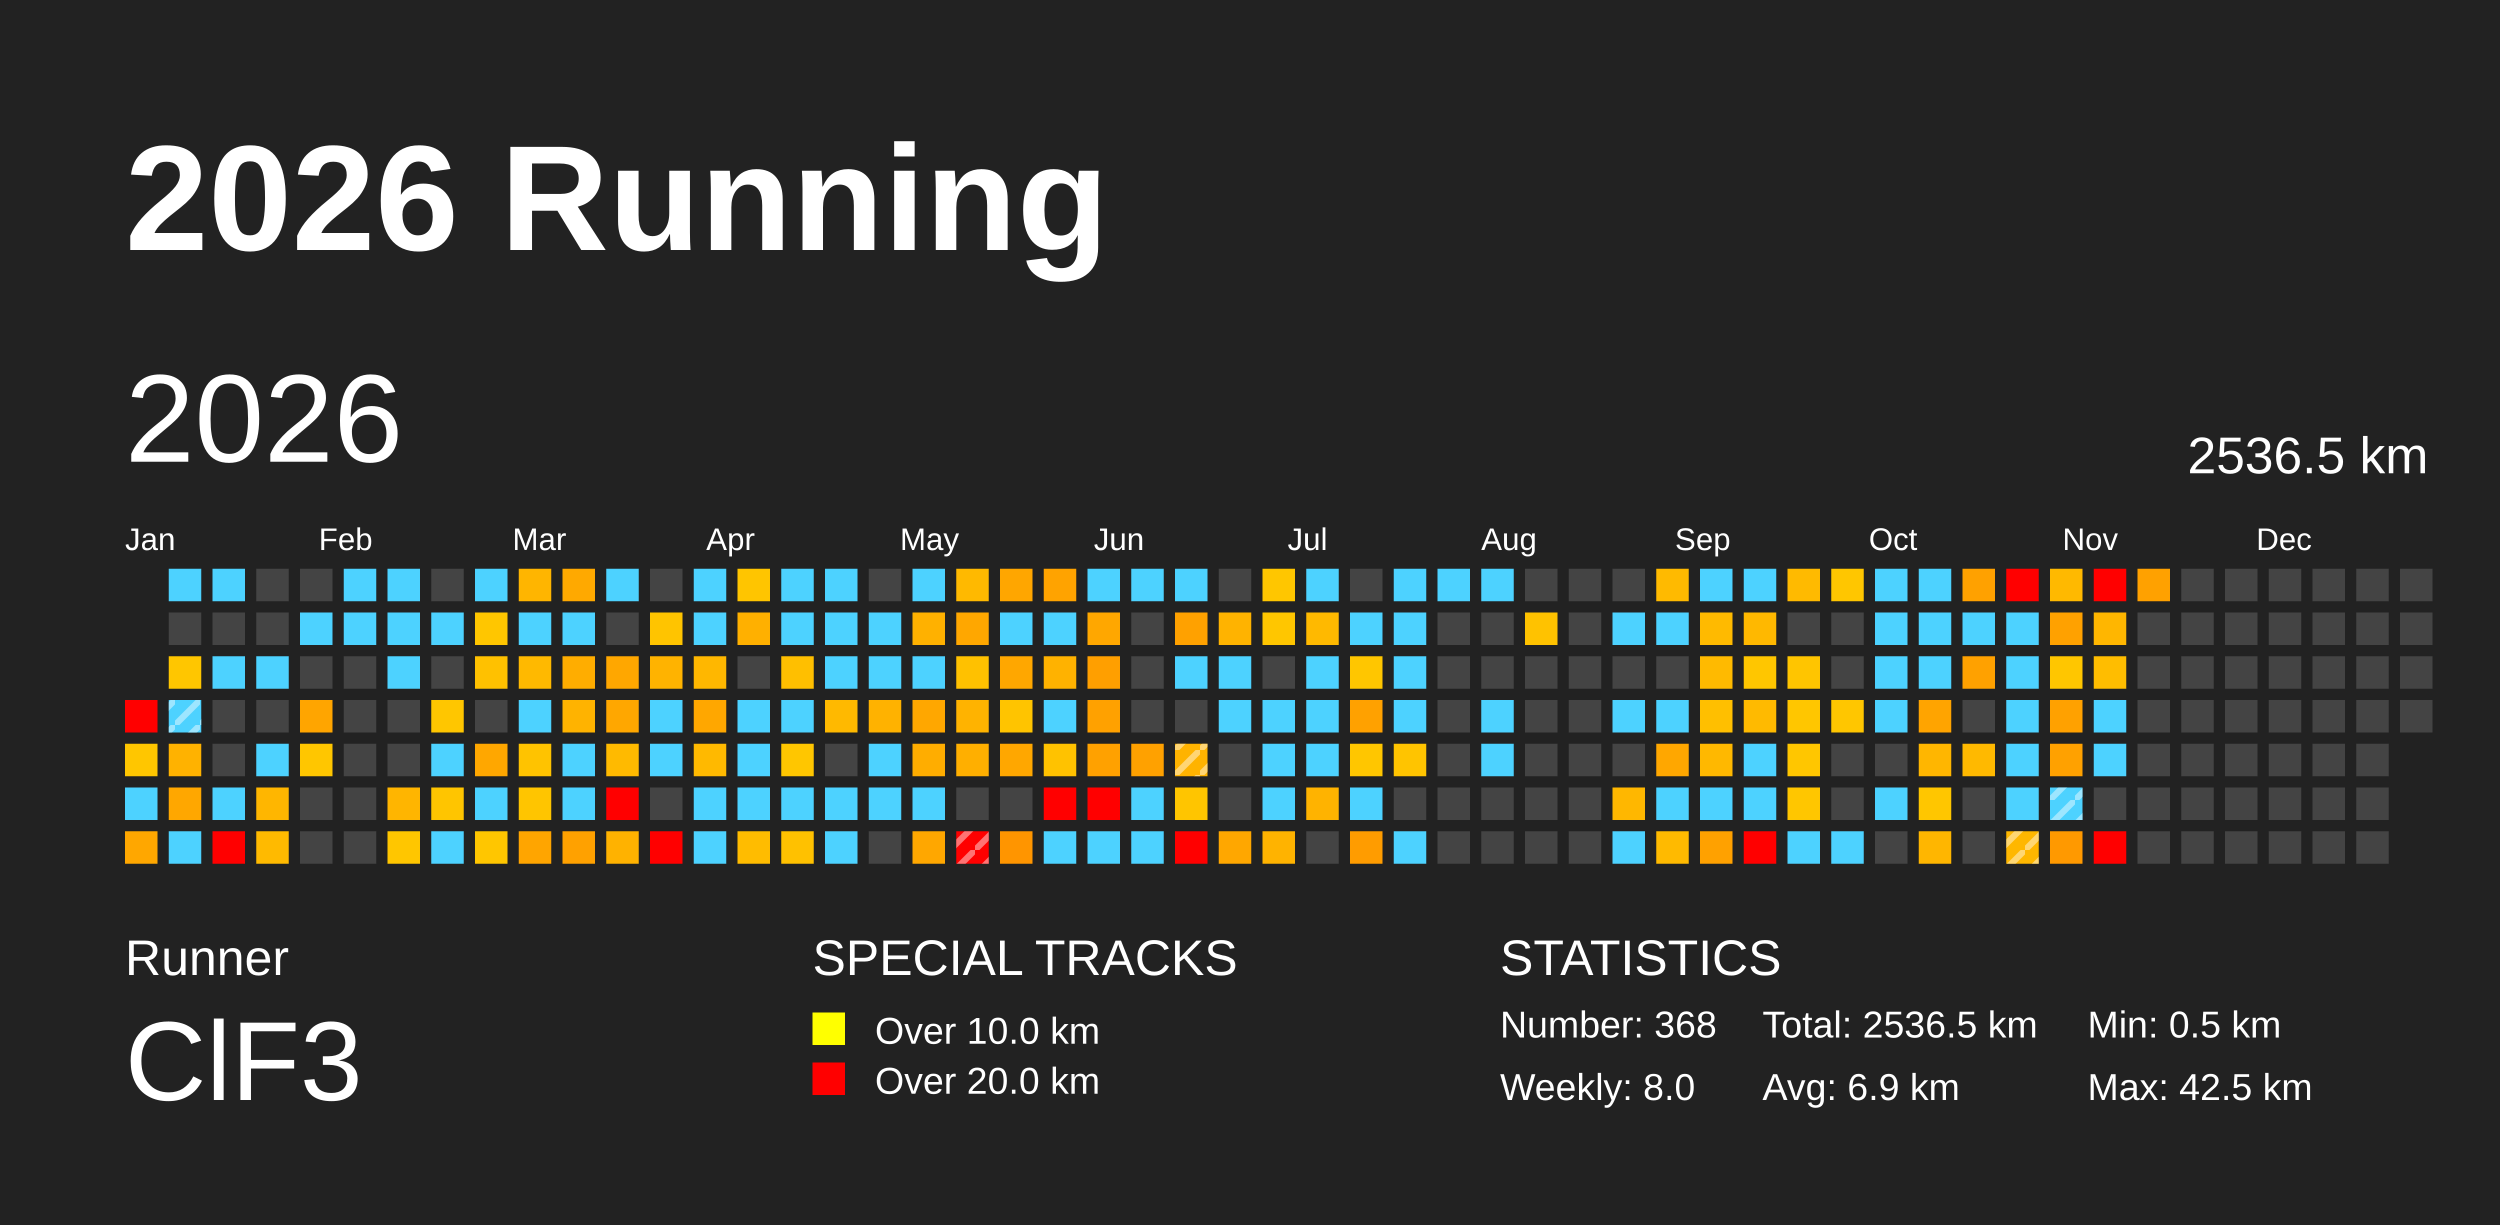
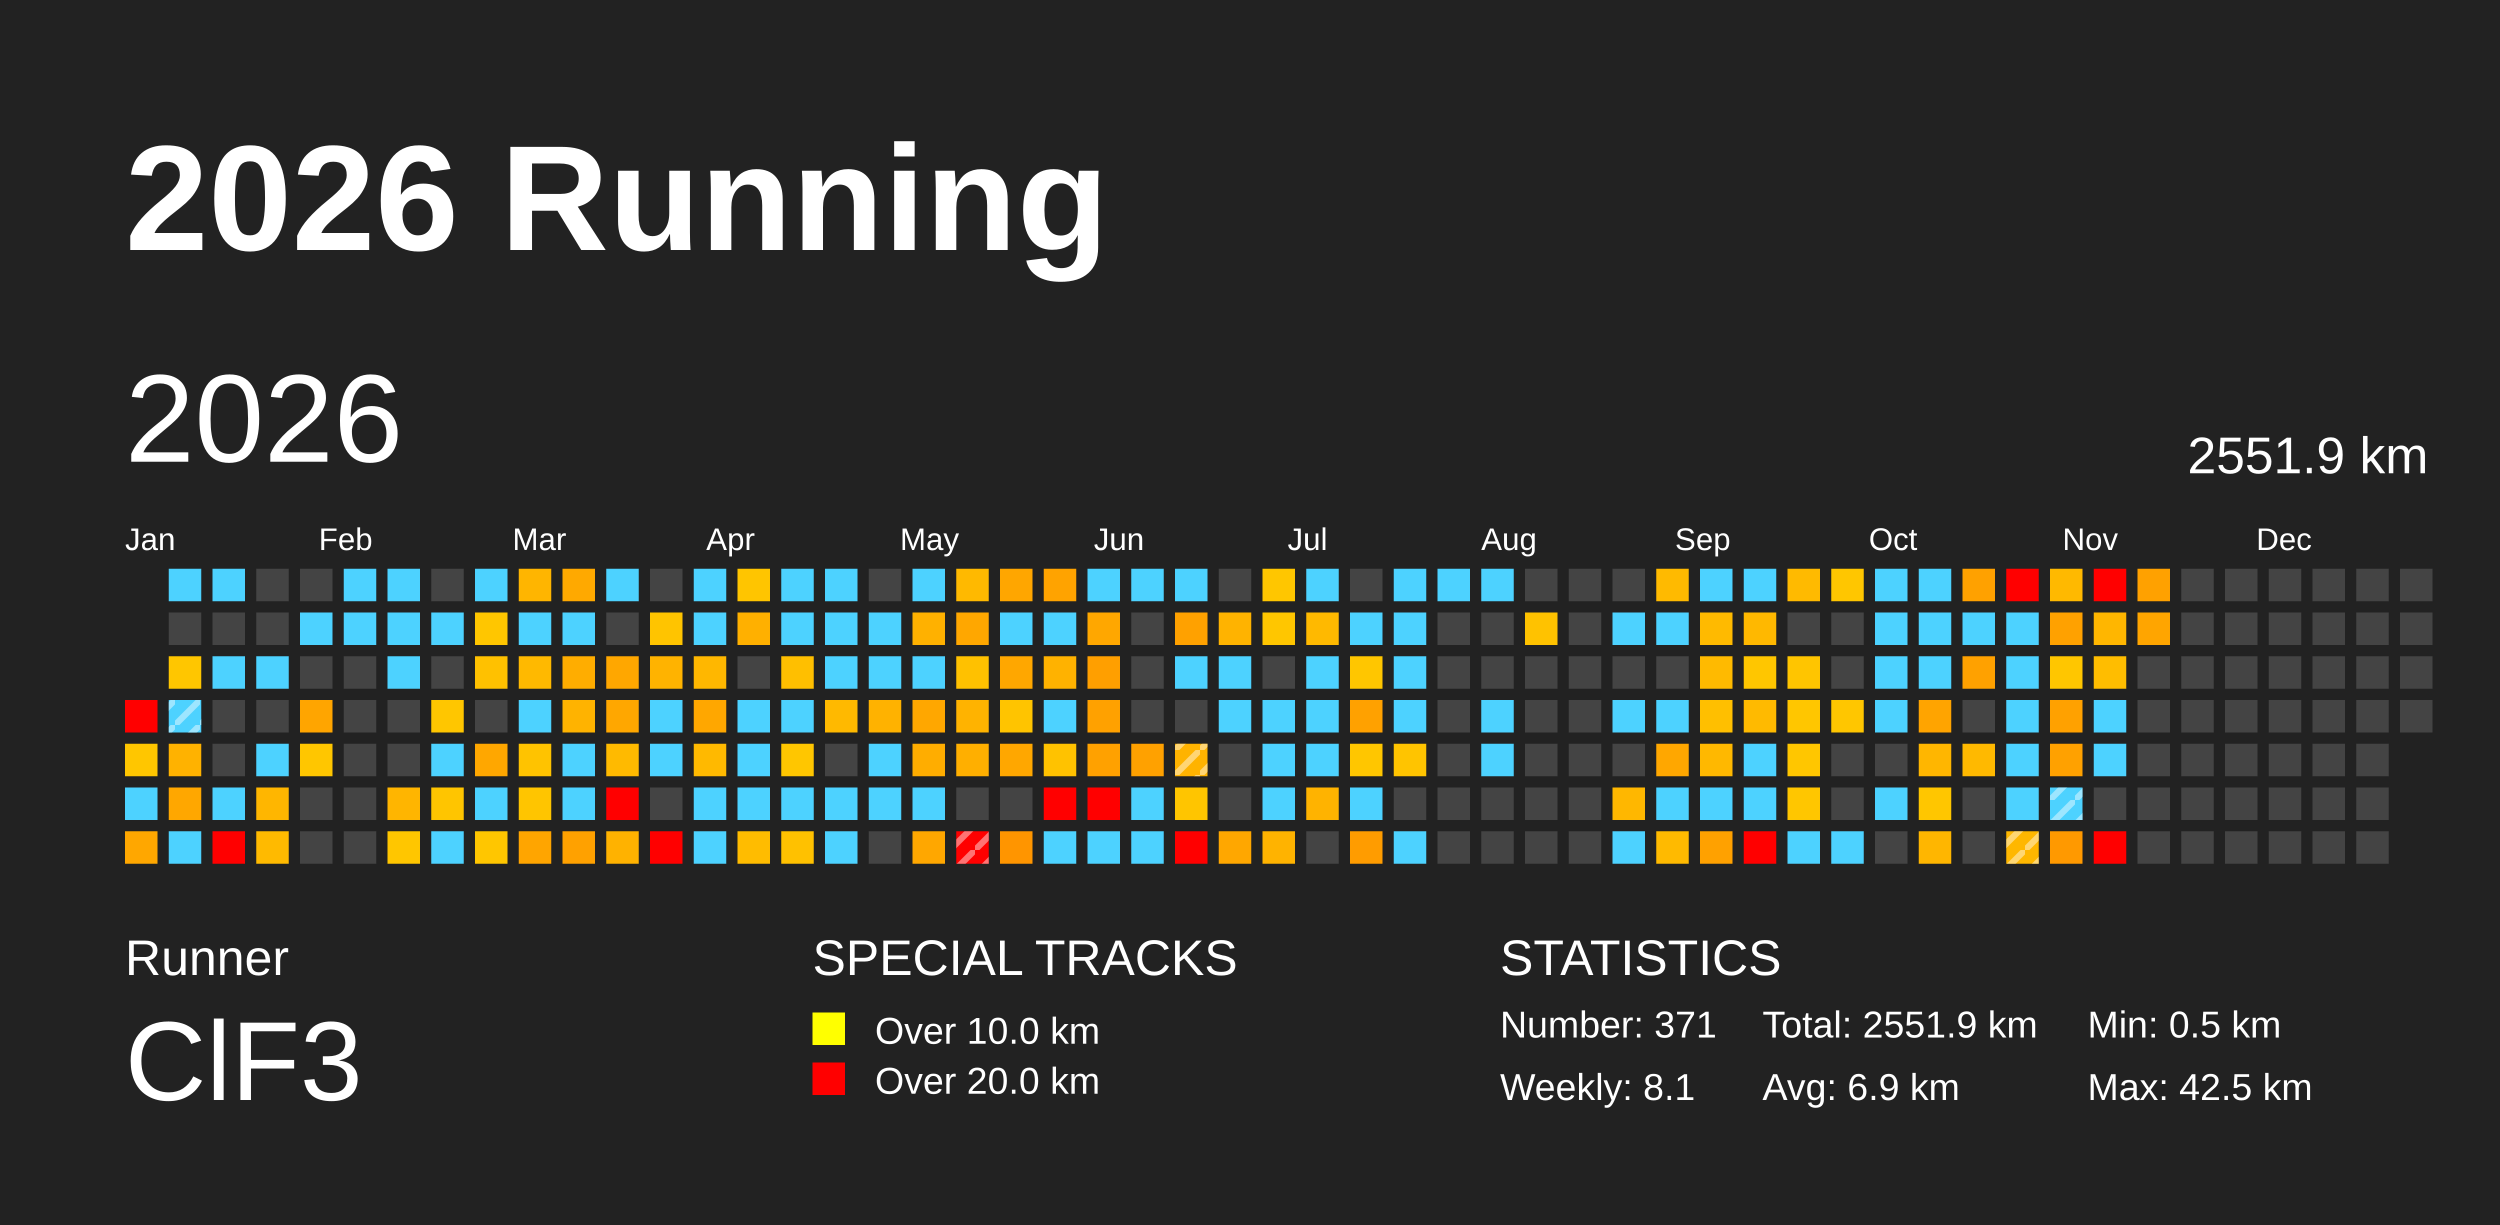
<svg xmlns="http://www.w3.org/2000/svg" baseProfile="full" height="98mm" version="1.1" viewBox="0,0,200,98" width="200mm">
  <defs>
    <pattern height="2" id="indoor-stripe" patternUnits="userSpaceOnUse" width="2">
      <line stroke="white" stroke-opacity="0.45" stroke-width="0.5" x1="0" x2="2" y1="2" y2="0" />
    </pattern>
  </defs>
  <rect fill="#222222" height="98" width="200" x="0" y="0" />
  <text fill="#FFFFFF" style="font-size:12px; font-family:Arial; font-weight:bold;" x="10" y="20">2026 Running</text>
  <text fill="#FFFFFF" style="font-size:4px; font-family:Arial" x="10" y="78">Runner</text>
  <text fill="#FFFFFF" style="font-size:9px; font-family:Arial" x="10" y="88">ClF3</text>
  <text fill="#FFFFFF" style="font-size:4px; font-family:Arial" x="65" y="78">SPECIAL TRACKS</text>
  <rect fill="yellow" height="2.6" width="2.6" x="65" y="81" />
  <text fill="#FFFFFF" style="font-size:3px; font-family:Arial" x="70" y="83.5">Over 10.0 km</text>
  <rect fill="red" height="2.6" width="2.6" x="65" y="85" />
  <text fill="#FFFFFF" style="font-size:3px; font-family:Arial" x="70" y="87.5">Over 20.0 km</text>
  <text fill="#FFFFFF" style="font-size:4px; font-family:Arial" x="120" y="78">STATISTICS</text>
-   <text fill="#FFFFFF" style="font-size:3px; font-family:Arial" x="120" y="83">Number: 368</text>
-   <text fill="#FFFFFF" style="font-size:3px; font-family:Arial" x="120" y="88">Weekly: 8.0</text>
-   <text fill="#FFFFFF" style="font-size:3px; font-family:Arial" x="141" y="83">Total: 2536.5 km</text>
+   <text fill="#FFFFFF" style="font-size:3px; font-family:Arial" x="120" y="83">Number: 371</text>
+   <text fill="#FFFFFF" style="font-size:3px; font-family:Arial" x="120" y="88">Weekly: 8.1</text>
+   <text fill="#FFFFFF" style="font-size:3px; font-family:Arial" x="141" y="83">Total: 2551.9 km</text>
  <text fill="#FFFFFF" style="font-size:3px; font-family:Arial" x="141" y="88">Avg: 6.9 km</text>
  <text fill="#FFFFFF" style="font-size:3px; font-family:Arial" x="167" y="83">Min: 0.5 km</text>
  <text fill="#FFFFFF" style="font-size:3px; font-family:Arial" x="167" y="88">Max: 42.5 km</text>
  <text dominant-baseline="hanging" fill="#FFFFFF" style="font-size:10.0px; font-family:Arial;" x="10" y="30">2026</text>
-   <text dominant-baseline="hanging" fill="#FFFFFF" style="font-size:4.125px; font-family:Arial;" x="175" y="35">2536.5 km</text>
+   <text dominant-baseline="hanging" fill="#FFFFFF" style="font-size:4.125px; font-family:Arial;" x="175" y="35">2551.9 km</text>
  <text fill="#FFFFFF" style="font-size:2.5px; font-family:Arial" x="10.0" y="44">Jan</text>
  <text fill="#FFFFFF" style="font-size:2.5px; font-family:Arial" x="25.5" y="44">Feb</text>
  <text fill="#FFFFFF" style="font-size:2.5px; font-family:Arial" x="41.0" y="44">Mar</text>
  <text fill="#FFFFFF" style="font-size:2.5px; font-family:Arial" x="56.5" y="44">Apr</text>
  <text fill="#FFFFFF" style="font-size:2.5px; font-family:Arial" x="72.0" y="44">May</text>
  <text fill="#FFFFFF" style="font-size:2.5px; font-family:Arial" x="87.5" y="44">Jun</text>
  <text fill="#FFFFFF" style="font-size:2.5px; font-family:Arial" x="103.0" y="44">Jul</text>
  <text fill="#FFFFFF" style="font-size:2.5px; font-family:Arial" x="118.5" y="44">Aug</text>
  <text fill="#FFFFFF" style="font-size:2.5px; font-family:Arial" x="134.0" y="44">Sep</text>
  <text fill="#FFFFFF" style="font-size:2.5px; font-family:Arial" x="149.5" y="44">Oct</text>
  <text fill="#FFFFFF" style="font-size:2.5px; font-family:Arial" x="165.0" y="44">Nov</text>
  <text fill="#FFFFFF" style="font-size:2.5px; font-family:Arial" x="180.5" y="44">Dec</text>
  <rect fill="red" height="2.6" width="2.6" x="10.0" y="56.0" />
  <rect fill="#ffc600" height="2.6" width="2.6" x="10.0" y="59.5" />
  <rect fill="#4dd2ff" height="2.6" width="2.6" x="10.0" y="63.0" />
  <rect fill="#ffa700" height="2.6" width="2.6" x="10.0" y="66.5" />
  <rect fill="#4dd2ff" height="2.6" width="2.6" x="13.5" y="45.5" />
  <rect fill="#444444" height="2.6" width="2.6" x="13.5" y="49.0" />
  <rect fill="#ffc600" height="2.6" width="2.6" x="13.5" y="52.5" />
  <rect fill="#4dd2ff" height="2.6" width="2.6" x="13.5" y="56.0" />
  <rect fill="url(#indoor-stripe)" height="2.6" style="pointer-events: none;" width="2.6" x="13.5" y="56.0" />
  <rect fill="#ffb200" height="2.6" width="2.6" x="13.5" y="59.5" />
  <rect fill="#ffa700" height="2.6" width="2.6" x="13.5" y="63.0" />
  <rect fill="#4dd2ff" height="2.6" width="2.6" x="13.5" y="66.5" />
  <rect fill="#4dd2ff" height="2.6" width="2.6" x="17.0" y="45.5" />
  <rect fill="#444444" height="2.6" width="2.6" x="17.0" y="49.0" />
  <rect fill="#4dd2ff" height="2.6" width="2.6" x="17.0" y="52.5" />
  <rect fill="#444444" height="2.6" width="2.6" x="17.0" y="56.0" />
  <rect fill="#444444" height="2.6" width="2.6" x="17.0" y="59.5" />
  <rect fill="#4dd2ff" height="2.6" width="2.6" x="17.0" y="63.0" />
  <rect fill="red" height="2.6" width="2.6" x="17.0" y="66.5" />
  <rect fill="#444444" height="2.6" width="2.6" x="20.5" y="45.5" />
  <rect fill="#444444" height="2.6" width="2.6" x="20.5" y="49.0" />
  <rect fill="#4dd2ff" height="2.6" width="2.6" x="20.5" y="52.5" />
  <rect fill="#444444" height="2.6" width="2.6" x="20.5" y="56.0" />
  <rect fill="#4dd2ff" height="2.6" width="2.6" x="20.5" y="59.5" />
  <rect fill="#ffb600" height="2.6" width="2.6" x="20.5" y="63.0" />
  <rect fill="#ffba00" height="2.6" width="2.6" x="20.5" y="66.5" />
  <rect fill="#444444" height="2.6" width="2.6" x="24.0" y="45.5" />
  <rect fill="#4dd2ff" height="2.6" width="2.6" x="24.0" y="49.0" />
  <rect fill="#444444" height="2.6" width="2.6" x="24.0" y="52.5" />
  <rect fill="#ffa500" height="2.6" width="2.6" x="24.0" y="56.0" />
  <rect fill="#ffc600" height="2.6" width="2.6" x="24.0" y="59.5" />
  <rect fill="#444444" height="2.6" width="2.6" x="24.0" y="63.0" />
  <rect fill="#444444" height="2.6" width="2.6" x="24.0" y="66.5" />
  <rect fill="#4dd2ff" height="2.6" width="2.6" x="27.5" y="45.5" />
  <rect fill="#4dd2ff" height="2.6" width="2.6" x="27.5" y="49.0" />
  <rect fill="#444444" height="2.6" width="2.6" x="27.5" y="52.5" />
  <rect fill="#444444" height="2.6" width="2.6" x="27.5" y="56.0" />
  <rect fill="#444444" height="2.6" width="2.6" x="27.5" y="59.5" />
  <rect fill="#444444" height="2.6" width="2.6" x="27.5" y="63.0" />
  <rect fill="#444444" height="2.6" width="2.6" x="27.5" y="66.5" />
  <rect fill="#4dd2ff" height="2.6" width="2.6" x="31.0" y="45.5" />
  <rect fill="#4dd2ff" height="2.6" width="2.6" x="31.0" y="49.0" />
  <rect fill="#4dd2ff" height="2.6" width="2.6" x="31.0" y="52.5" />
  <rect fill="#444444" height="2.6" width="2.6" x="31.0" y="56.0" />
  <rect fill="#444444" height="2.6" width="2.6" x="31.0" y="59.5" />
  <rect fill="#ffb500" height="2.6" width="2.6" x="31.0" y="63.0" />
  <rect fill="#ffc600" height="2.6" width="2.6" x="31.0" y="66.5" />
  <rect fill="#444444" height="2.6" width="2.6" x="34.5" y="45.5" />
  <rect fill="#4dd2ff" height="2.6" width="2.6" x="34.5" y="49.0" />
  <rect fill="#444444" height="2.6" width="2.6" x="34.5" y="52.5" />
  <rect fill="#ffc600" height="2.6" width="2.6" x="34.5" y="56.0" />
  <rect fill="#4dd2ff" height="2.6" width="2.6" x="34.5" y="59.5" />
  <rect fill="#ffc500" height="2.6" width="2.6" x="34.5" y="63.0" />
  <rect fill="#4dd2ff" height="2.6" width="2.6" x="34.5" y="66.5" />
  <rect fill="#4dd2ff" height="2.6" width="2.6" x="38.0" y="45.5" />
  <rect fill="#ffc600" height="2.6" width="2.6" x="38.0" y="49.0" />
  <rect fill="#ffc100" height="2.6" width="2.6" x="38.0" y="52.5" />
  <rect fill="#444444" height="2.6" width="2.6" x="38.0" y="56.0" />
  <rect fill="#ffa700" height="2.6" width="2.6" x="38.0" y="59.5" />
  <rect fill="#4dd2ff" height="2.6" width="2.6" x="38.0" y="63.0" />
  <rect fill="#ffc600" height="2.6" width="2.6" x="38.0" y="66.5" />
  <rect fill="#ffb500" height="2.6" width="2.6" x="41.5" y="45.5" />
  <rect fill="#4dd2ff" height="2.6" width="2.6" x="41.5" y="49.0" />
  <rect fill="#ffb900" height="2.6" width="2.6" x="41.5" y="52.5" />
  <rect fill="#4dd2ff" height="2.6" width="2.6" x="41.5" y="56.0" />
  <rect fill="#ffc300" height="2.6" width="2.6" x="41.5" y="59.5" />
  <rect fill="#ffc500" height="2.6" width="2.6" x="41.5" y="63.0" />
  <rect fill="#ffa500" height="2.6" width="2.6" x="41.5" y="66.5" />
  <rect fill="#ffa900" height="2.6" width="2.6" x="45.0" y="45.5" />
  <rect fill="#4dd2ff" height="2.6" width="2.6" x="45.0" y="49.0" />
  <rect fill="#ffad00" height="2.6" width="2.6" x="45.0" y="52.5" />
  <rect fill="#ffb300" height="2.6" width="2.6" x="45.0" y="56.0" />
  <rect fill="#4dd2ff" height="2.6" width="2.6" x="45.0" y="59.5" />
  <rect fill="#4dd2ff" height="2.6" width="2.6" x="45.0" y="63.0" />
  <rect fill="#ffa100" height="2.6" width="2.6" x="45.0" y="66.5" />
  <rect fill="#4dd2ff" height="2.6" width="2.6" x="48.5" y="45.5" />
  <rect fill="#444444" height="2.6" width="2.6" x="48.5" y="49.0" />
  <rect fill="#ffa700" height="2.6" width="2.6" x="48.5" y="52.5" />
  <rect fill="#ffa700" height="2.6" width="2.6" x="48.5" y="56.0" />
  <rect fill="#ffba00" height="2.6" width="2.6" x="48.5" y="59.5" />
  <rect fill="red" height="2.6" width="2.6" x="48.5" y="63.0" />
  <rect fill="#ffb200" height="2.6" width="2.6" x="48.5" y="66.5" />
  <rect fill="#444444" height="2.6" width="2.6" x="52.0" y="45.5" />
  <rect fill="#ffc400" height="2.6" width="2.6" x="52.0" y="49.0" />
  <rect fill="#ffb300" height="2.6" width="2.6" x="52.0" y="52.5" />
  <rect fill="#4dd2ff" height="2.6" width="2.6" x="52.0" y="56.0" />
  <rect fill="#4dd2ff" height="2.6" width="2.6" x="52.0" y="59.5" />
  <rect fill="#444444" height="2.6" width="2.6" x="52.0" y="63.0" />
  <rect fill="red" height="2.6" width="2.6" x="52.0" y="66.5" />
  <rect fill="#4dd2ff" height="2.6" width="2.6" x="55.5" y="45.5" />
  <rect fill="#4dd2ff" height="2.6" width="2.6" x="55.5" y="49.0" />
  <rect fill="#ffb700" height="2.6" width="2.6" x="55.5" y="52.5" />
  <rect fill="#ffa700" height="2.6" width="2.6" x="55.5" y="56.0" />
  <rect fill="#ffb900" height="2.6" width="2.6" x="55.5" y="59.5" />
  <rect fill="#4dd2ff" height="2.6" width="2.6" x="55.5" y="63.0" />
  <rect fill="#4dd2ff" height="2.6" width="2.6" x="55.5" y="66.5" />
  <rect fill="#ffc500" height="2.6" width="2.6" x="59.0" y="45.5" />
  <rect fill="#ffb000" height="2.6" width="2.6" x="59.0" y="49.0" />
  <rect fill="#444444" height="2.6" width="2.6" x="59.0" y="52.5" />
  <rect fill="#4dd2ff" height="2.6" width="2.6" x="59.0" y="56.0" />
  <rect fill="#4dd2ff" height="2.6" width="2.6" x="59.0" y="59.5" />
  <rect fill="#4dd2ff" height="2.6" width="2.6" x="59.0" y="63.0" />
  <rect fill="#ffbc00" height="2.6" width="2.6" x="59.0" y="66.5" />
  <rect fill="#4dd2ff" height="2.6" width="2.6" x="62.5" y="45.5" />
  <rect fill="#4dd2ff" height="2.6" width="2.6" x="62.5" y="49.0" />
  <rect fill="#ffbf00" height="2.6" width="2.6" x="62.5" y="52.5" />
  <rect fill="#4dd2ff" height="2.6" width="2.6" x="62.5" y="56.0" />
  <rect fill="#ffc600" height="2.6" width="2.6" x="62.5" y="59.5" />
  <rect fill="#4dd2ff" height="2.6" width="2.6" x="62.5" y="63.0" />
  <rect fill="#ffc100" height="2.6" width="2.6" x="62.5" y="66.5" />
  <rect fill="#4dd2ff" height="2.6" width="2.6" x="66.0" y="45.5" />
  <rect fill="#4dd2ff" height="2.6" width="2.6" x="66.0" y="49.0" />
  <rect fill="#4dd2ff" height="2.6" width="2.6" x="66.0" y="52.5" />
  <rect fill="#ffb900" height="2.6" width="2.6" x="66.0" y="56.0" />
  <rect fill="#444444" height="2.6" width="2.6" x="66.0" y="59.5" />
  <rect fill="#4dd2ff" height="2.6" width="2.6" x="66.0" y="63.0" />
  <rect fill="#4dd2ff" height="2.6" width="2.6" x="66.0" y="66.5" />
  <rect fill="#444444" height="2.6" width="2.6" x="69.5" y="45.5" />
  <rect fill="#4dd2ff" height="2.6" width="2.6" x="69.5" y="49.0" />
  <rect fill="#4dd2ff" height="2.6" width="2.6" x="69.5" y="52.5" />
  <rect fill="#ffb200" height="2.6" width="2.6" x="69.5" y="56.0" />
  <rect fill="#4dd2ff" height="2.6" width="2.6" x="69.5" y="59.5" />
  <rect fill="#4dd2ff" height="2.6" width="2.6" x="69.5" y="63.0" />
  <rect fill="#444444" height="2.6" width="2.6" x="69.5" y="66.5" />
  <rect fill="#4dd2ff" height="2.6" width="2.6" x="73.0" y="45.5" />
  <rect fill="#ffb100" height="2.6" width="2.6" x="73.0" y="49.0" />
  <rect fill="#4dd2ff" height="2.6" width="2.6" x="73.0" y="52.5" />
  <rect fill="#ffa700" height="2.6" width="2.6" x="73.0" y="56.0" />
  <rect fill="#ffad00" height="2.6" width="2.6" x="73.0" y="59.5" />
  <rect fill="#4dd2ff" height="2.6" width="2.6" x="73.0" y="63.0" />
  <rect fill="#ffa700" height="2.6" width="2.6" x="73.0" y="66.5" />
  <rect fill="#ffb900" height="2.6" width="2.6" x="76.5" y="45.5" />
  <rect fill="#ffa700" height="2.6" width="2.6" x="76.5" y="49.0" />
  <rect fill="#ffc100" height="2.6" width="2.6" x="76.5" y="52.5" />
  <rect fill="#ffb300" height="2.6" width="2.6" x="76.5" y="56.0" />
  <rect fill="#ffaf00" height="2.6" width="2.6" x="76.5" y="59.5" />
  <rect fill="#444444" height="2.6" width="2.6" x="76.5" y="63.0" />
  <rect fill="red" height="2.6" width="2.6" x="76.5" y="66.5" />
  <rect fill="url(#indoor-stripe)" height="2.6" style="pointer-events: none;" width="2.6" x="76.5" y="66.5" />
  <rect fill="#ffa600" height="2.6" width="2.6" x="80.0" y="45.5" />
  <rect fill="#4dd2ff" height="2.6" width="2.6" x="80.0" y="49.0" />
  <rect fill="#ffa700" height="2.6" width="2.6" x="80.0" y="52.5" />
  <rect fill="#ffc400" height="2.6" width="2.6" x="80.0" y="56.0" />
  <rect fill="#ffa700" height="2.6" width="2.6" x="80.0" y="59.5" />
  <rect fill="#444444" height="2.6" width="2.6" x="80.0" y="63.0" />
  <rect fill="#ff9500" height="2.6" width="2.6" x="80.0" y="66.5" />
  <rect fill="#ffa300" height="2.6" width="2.6" x="83.5" y="45.5" />
  <rect fill="#4dd2ff" height="2.6" width="2.6" x="83.5" y="49.0" />
  <rect fill="#ffb200" height="2.6" width="2.6" x="83.5" y="52.5" />
  <rect fill="#4dd2ff" height="2.6" width="2.6" x="83.5" y="56.0" />
  <rect fill="#ffc200" height="2.6" width="2.6" x="83.5" y="59.5" />
  <rect fill="red" height="2.6" width="2.6" x="83.5" y="63.0" />
  <rect fill="#4dd2ff" height="2.6" width="2.6" x="83.5" y="66.5" />
  <rect fill="#4dd2ff" height="2.6" width="2.6" x="87.0" y="45.5" />
  <rect fill="#ffa700" height="2.6" width="2.6" x="87.0" y="49.0" />
  <rect fill="#ff9f00" height="2.6" width="2.6" x="87.0" y="52.5" />
  <rect fill="#ffa100" height="2.6" width="2.6" x="87.0" y="56.0" />
  <rect fill="#ffa100" height="2.6" width="2.6" x="87.0" y="59.5" />
  <rect fill="red" height="2.6" width="2.6" x="87.0" y="63.0" />
  <rect fill="#4dd2ff" height="2.6" width="2.6" x="87.0" y="66.5" />
  <rect fill="#4dd2ff" height="2.6" width="2.6" x="90.5" y="45.5" />
  <rect fill="#444444" height="2.6" width="2.6" x="90.5" y="49.0" />
  <rect fill="#444444" height="2.6" width="2.6" x="90.5" y="52.5" />
  <rect fill="#444444" height="2.6" width="2.6" x="90.5" y="56.0" />
  <rect fill="#ffa100" height="2.6" width="2.6" x="90.5" y="59.5" />
  <rect fill="#4dd2ff" height="2.6" width="2.6" x="90.5" y="63.0" />
  <rect fill="#4dd2ff" height="2.6" width="2.6" x="90.5" y="66.5" />
  <rect fill="#4dd2ff" height="2.6" width="2.6" x="94.0" y="45.5" />
  <rect fill="#ffa100" height="2.6" width="2.6" x="94.0" y="49.0" />
  <rect fill="#4dd2ff" height="2.6" width="2.6" x="94.0" y="52.5" />
  <rect fill="#444444" height="2.6" width="2.6" x="94.0" y="56.0" />
  <rect fill="#ffb300" height="2.6" width="2.6" x="94.0" y="59.5" />
  <rect fill="url(#indoor-stripe)" height="2.6" style="pointer-events: none;" width="2.6" x="94.0" y="59.5" />
  <rect fill="#ffc500" height="2.6" width="2.6" x="94.0" y="63.0" />
  <rect fill="red" height="2.6" width="2.6" x="94.0" y="66.5" />
  <rect fill="#444444" height="2.6" width="2.6" x="97.5" y="45.5" />
  <rect fill="#ffb300" height="2.6" width="2.6" x="97.5" y="49.0" />
  <rect fill="#4dd2ff" height="2.6" width="2.6" x="97.5" y="52.5" />
  <rect fill="#4dd2ff" height="2.6" width="2.6" x="97.5" y="56.0" />
  <rect fill="#444444" height="2.6" width="2.6" x="97.5" y="59.5" />
  <rect fill="#444444" height="2.6" width="2.6" x="97.5" y="63.0" />
  <rect fill="#ffa700" height="2.6" width="2.6" x="97.5" y="66.5" />
  <rect fill="#ffc600" height="2.6" width="2.6" x="101.0" y="45.5" />
  <rect fill="#ffc600" height="2.6" width="2.6" x="101.0" y="49.0" />
  <rect fill="#444444" height="2.6" width="2.6" x="101.0" y="52.5" />
  <rect fill="#4dd2ff" height="2.6" width="2.6" x="101.0" y="56.0" />
  <rect fill="#4dd2ff" height="2.6" width="2.6" x="101.0" y="59.5" />
  <rect fill="#4dd2ff" height="2.6" width="2.6" x="101.0" y="63.0" />
  <rect fill="#ffb300" height="2.6" width="2.6" x="101.0" y="66.5" />
  <rect fill="#4dd2ff" height="2.6" width="2.6" x="104.5" y="45.5" />
  <rect fill="#ffb900" height="2.6" width="2.6" x="104.5" y="49.0" />
  <rect fill="#4dd2ff" height="2.6" width="2.6" x="104.5" y="52.5" />
  <rect fill="#4dd2ff" height="2.6" width="2.6" x="104.5" y="56.0" />
  <rect fill="#4dd2ff" height="2.6" width="2.6" x="104.5" y="59.5" />
  <rect fill="#ffb300" height="2.6" width="2.6" x="104.5" y="63.0" />
  <rect fill="#444444" height="2.6" width="2.6" x="104.5" y="66.5" />
  <rect fill="#444444" height="2.6" width="2.6" x="108.0" y="45.5" />
  <rect fill="#4dd2ff" height="2.6" width="2.6" x="108.0" y="49.0" />
  <rect fill="#ffc600" height="2.6" width="2.6" x="108.0" y="52.5" />
  <rect fill="#ffa100" height="2.6" width="2.6" x="108.0" y="56.0" />
  <rect fill="#ffc600" height="2.6" width="2.6" x="108.0" y="59.5" />
  <rect fill="#4dd2ff" height="2.6" width="2.6" x="108.0" y="63.0" />
  <rect fill="#ff9c00" height="2.6" width="2.6" x="108.0" y="66.5" />
  <rect fill="#4dd2ff" height="2.6" width="2.6" x="111.5" y="45.5" />
  <rect fill="#4dd2ff" height="2.6" width="2.6" x="111.5" y="49.0" />
  <rect fill="#4dd2ff" height="2.6" width="2.6" x="111.5" y="52.5" />
  <rect fill="#4dd2ff" height="2.6" width="2.6" x="111.5" y="56.0" />
  <rect fill="#ffc400" height="2.6" width="2.6" x="111.5" y="59.5" />
  <rect fill="#444444" height="2.6" width="2.6" x="111.5" y="63.0" />
  <rect fill="#4dd2ff" height="2.6" width="2.6" x="111.5" y="66.5" />
  <rect fill="#4dd2ff" height="2.6" width="2.6" x="115.0" y="45.5" />
  <rect fill="#444444" height="2.6" width="2.6" x="115.0" y="49.0" />
  <rect fill="#444444" height="2.6" width="2.6" x="115.0" y="52.5" />
  <rect fill="#444444" height="2.6" width="2.6" x="115.0" y="56.0" />
  <rect fill="#444444" height="2.6" width="2.6" x="115.0" y="59.5" />
  <rect fill="#444444" height="2.6" width="2.6" x="115.0" y="63.0" />
  <rect fill="#444444" height="2.6" width="2.6" x="115.0" y="66.5" />
  <rect fill="#4dd2ff" height="2.6" width="2.6" x="118.5" y="45.5" />
  <rect fill="#444444" height="2.6" width="2.6" x="118.5" y="49.0" />
  <rect fill="#444444" height="2.6" width="2.6" x="118.5" y="52.5" />
  <rect fill="#4dd2ff" height="2.6" width="2.6" x="118.5" y="56.0" />
  <rect fill="#4dd2ff" height="2.6" width="2.6" x="118.5" y="59.5" />
  <rect fill="#444444" height="2.6" width="2.6" x="118.5" y="63.0" />
  <rect fill="#444444" height="2.6" width="2.6" x="118.5" y="66.5" />
  <rect fill="#444444" height="2.6" width="2.6" x="122.0" y="45.5" />
  <rect fill="#ffc200" height="2.6" width="2.6" x="122.0" y="49.0" />
  <rect fill="#444444" height="2.6" width="2.6" x="122.0" y="52.5" />
  <rect fill="#444444" height="2.6" width="2.6" x="122.0" y="56.0" />
  <rect fill="#444444" height="2.6" width="2.6" x="122.0" y="59.5" />
  <rect fill="#444444" height="2.6" width="2.6" x="122.0" y="63.0" />
  <rect fill="#444444" height="2.6" width="2.6" x="122.0" y="66.5" />
  <rect fill="#444444" height="2.6" width="2.6" x="125.5" y="45.5" />
  <rect fill="#444444" height="2.6" width="2.6" x="125.5" y="49.0" />
  <rect fill="#444444" height="2.6" width="2.6" x="125.5" y="52.5" />
  <rect fill="#444444" height="2.6" width="2.6" x="125.5" y="56.0" />
  <rect fill="#444444" height="2.6" width="2.6" x="125.5" y="59.5" />
  <rect fill="#444444" height="2.6" width="2.6" x="125.5" y="63.0" />
  <rect fill="#444444" height="2.6" width="2.6" x="125.5" y="66.5" />
  <rect fill="#444444" height="2.6" width="2.6" x="129.0" y="45.5" />
  <rect fill="#4dd2ff" height="2.6" width="2.6" x="129.0" y="49.0" />
  <rect fill="#444444" height="2.6" width="2.6" x="129.0" y="52.5" />
  <rect fill="#4dd2ff" height="2.6" width="2.6" x="129.0" y="56.0" />
  <rect fill="#444444" height="2.6" width="2.6" x="129.0" y="59.5" />
  <rect fill="#ffb700" height="2.6" width="2.6" x="129.0" y="63.0" />
  <rect fill="#4dd2ff" height="2.6" width="2.6" x="129.0" y="66.5" />
  <rect fill="#ffba00" height="2.6" width="2.6" x="132.5" y="45.5" />
  <rect fill="#4dd2ff" height="2.6" width="2.6" x="132.5" y="49.0" />
  <rect fill="#444444" height="2.6" width="2.6" x="132.5" y="52.5" />
  <rect fill="#4dd2ff" height="2.6" width="2.6" x="132.5" y="56.0" />
  <rect fill="#ffa700" height="2.6" width="2.6" x="132.5" y="59.5" />
  <rect fill="#4dd2ff" height="2.6" width="2.6" x="132.5" y="63.0" />
  <rect fill="#ffba00" height="2.6" width="2.6" x="132.5" y="66.5" />
  <rect fill="#4dd2ff" height="2.6" width="2.6" x="136.0" y="45.5" />
  <rect fill="#ffba00" height="2.6" width="2.6" x="136.0" y="49.0" />
  <rect fill="#ffba00" height="2.6" width="2.6" x="136.0" y="52.5" />
  <rect fill="#ffbf00" height="2.6" width="2.6" x="136.0" y="56.0" />
  <rect fill="#ffb800" height="2.6" width="2.6" x="136.0" y="59.5" />
  <rect fill="#4dd2ff" height="2.6" width="2.6" x="136.0" y="63.0" />
  <rect fill="#ffa100" height="2.6" width="2.6" x="136.0" y="66.5" />
  <rect fill="#4dd2ff" height="2.6" width="2.6" x="139.5" y="45.5" />
  <rect fill="#ffb800" height="2.6" width="2.6" x="139.5" y="49.0" />
  <rect fill="#ffc600" height="2.6" width="2.6" x="139.5" y="52.5" />
  <rect fill="#ffba00" height="2.6" width="2.6" x="139.5" y="56.0" />
  <rect fill="#4dd2ff" height="2.6" width="2.6" x="139.5" y="59.5" />
  <rect fill="#4dd2ff" height="2.6" width="2.6" x="139.5" y="63.0" />
  <rect fill="red" height="2.6" width="2.6" x="139.5" y="66.5" />
  <rect fill="#ffba00" height="2.6" width="2.6" x="143.0" y="45.5" />
  <rect fill="#444444" height="2.6" width="2.6" x="143.0" y="49.0" />
  <rect fill="#ffc500" height="2.6" width="2.6" x="143.0" y="52.5" />
  <rect fill="#ffc600" height="2.6" width="2.6" x="143.0" y="56.0" />
  <rect fill="#ffc600" height="2.6" width="2.6" x="143.0" y="59.5" />
  <rect fill="#ffc600" height="2.6" width="2.6" x="143.0" y="63.0" />
  <rect fill="#4dd2ff" height="2.6" width="2.6" x="143.0" y="66.5" />
  <rect fill="#ffc600" height="2.6" width="2.6" x="146.5" y="45.5" />
  <rect fill="#444444" height="2.6" width="2.6" x="146.5" y="49.0" />
  <rect fill="#444444" height="2.6" width="2.6" x="146.5" y="52.5" />
  <rect fill="#ffc600" height="2.6" width="2.6" x="146.5" y="56.0" />
  <rect fill="#444444" height="2.6" width="2.6" x="146.5" y="59.5" />
  <rect fill="#444444" height="2.6" width="2.6" x="146.5" y="63.0" />
  <rect fill="#4dd2ff" height="2.6" width="2.6" x="146.5" y="66.5" />
  <rect fill="#4dd2ff" height="2.6" width="2.6" x="150.0" y="45.5" />
  <rect fill="#4dd2ff" height="2.6" width="2.6" x="150.0" y="49.0" />
  <rect fill="#4dd2ff" height="2.6" width="2.6" x="150.0" y="52.5" />
  <rect fill="#4dd2ff" height="2.6" width="2.6" x="150.0" y="56.0" />
  <rect fill="#444444" height="2.6" width="2.6" x="150.0" y="59.5" />
  <rect fill="#4dd2ff" height="2.6" width="2.6" x="150.0" y="63.0" />
  <rect fill="#444444" height="2.6" width="2.6" x="150.0" y="66.5" />
  <rect fill="#4dd2ff" height="2.6" width="2.6" x="153.5" y="45.5" />
  <rect fill="#4dd2ff" height="2.6" width="2.6" x="153.5" y="49.0" />
  <rect fill="#4dd2ff" height="2.6" width="2.6" x="153.5" y="52.5" />
  <rect fill="#ffa400" height="2.6" width="2.6" x="153.5" y="56.0" />
  <rect fill="#ffb600" height="2.6" width="2.6" x="153.5" y="59.5" />
  <rect fill="#ffc600" height="2.6" width="2.6" x="153.5" y="63.0" />
  <rect fill="#ffb600" height="2.6" width="2.6" x="153.5" y="66.5" />
  <rect fill="#ffa100" height="2.6" width="2.6" x="157.0" y="45.5" />
  <rect fill="#4dd2ff" height="2.6" width="2.6" x="157.0" y="49.0" />
  <rect fill="#ffa100" height="2.6" width="2.6" x="157.0" y="52.5" />
  <rect fill="#444444" height="2.6" width="2.6" x="157.0" y="56.0" />
  <rect fill="#ffb900" height="2.6" width="2.6" x="157.0" y="59.5" />
  <rect fill="#444444" height="2.6" width="2.6" x="157.0" y="63.0" />
  <rect fill="#444444" height="2.6" width="2.6" x="157.0" y="66.5" />
  <rect fill="red" height="2.6" width="2.6" x="160.5" y="45.5" />
  <rect fill="#4dd2ff" height="2.6" width="2.6" x="160.5" y="49.0" />
  <rect fill="#4dd2ff" height="2.6" width="2.6" x="160.5" y="52.5" />
  <rect fill="#4dd2ff" height="2.6" width="2.6" x="160.5" y="56.0" />
  <rect fill="#4dd2ff" height="2.6" width="2.6" x="160.5" y="59.5" />
  <rect fill="#4dd2ff" height="2.6" width="2.6" x="160.5" y="63.0" />
  <rect fill="#ffb700" height="2.6" width="2.6" x="160.5" y="66.5" />
  <rect fill="url(#indoor-stripe)" height="2.6" style="pointer-events: none;" width="2.6" x="160.5" y="66.5" />
  <rect fill="#ffb900" height="2.6" width="2.6" x="164.0" y="45.5" />
  <rect fill="#ffa100" height="2.6" width="2.6" x="164.0" y="49.0" />
  <rect fill="#ffc600" height="2.6" width="2.6" x="164.0" y="52.5" />
  <rect fill="#ffa100" height="2.6" width="2.6" x="164.0" y="56.0" />
  <rect fill="#ffa100" height="2.6" width="2.6" x="164.0" y="59.5" />
  <rect fill="#4dd2ff" height="2.6" width="2.6" x="164.0" y="63.0" />
  <rect fill="url(#indoor-stripe)" height="2.6" style="pointer-events: none;" width="2.6" x="164.0" y="63.0" />
  <rect fill="#ff9900" height="2.6" width="2.6" x="164.0" y="66.5" />
  <rect fill="red" height="2.6" width="2.6" x="167.5" y="45.5" />
  <rect fill="#ffb600" height="2.6" width="2.6" x="167.5" y="49.0" />
  <rect fill="#ffbd00" height="2.6" width="2.6" x="167.5" y="52.5" />
  <rect fill="#4dd2ff" height="2.6" width="2.6" x="167.5" y="56.0" />
  <rect fill="#4dd2ff" height="2.6" width="2.6" x="167.5" y="59.5" />
  <rect fill="#444444" height="2.6" width="2.6" x="167.5" y="63.0" />
  <rect fill="red" height="2.6" width="2.6" x="167.5" y="66.5" />
  <rect fill="#ffa100" height="2.6" width="2.6" x="171.0" y="45.5" />
-   <rect fill="#444444" height="2.6" width="2.6" x="171.0" y="49.0" />
+   <rect fill="#ffa500" height="2.6" width="2.6" x="171.0" y="49.0" />
  <rect fill="#444444" height="2.6" width="2.6" x="171.0" y="52.5" />
  <rect fill="#444444" height="2.6" width="2.6" x="171.0" y="56.0" />
  <rect fill="#444444" height="2.6" width="2.6" x="171.0" y="59.5" />
  <rect fill="#444444" height="2.6" width="2.6" x="171.0" y="63.0" />
  <rect fill="#444444" height="2.6" width="2.6" x="171.0" y="66.5" />
  <rect fill="#444444" height="2.6" width="2.6" x="174.5" y="45.5" />
  <rect fill="#444444" height="2.6" width="2.6" x="174.5" y="49.0" />
  <rect fill="#444444" height="2.6" width="2.6" x="174.5" y="52.5" />
  <rect fill="#444444" height="2.6" width="2.6" x="174.5" y="56.0" />
  <rect fill="#444444" height="2.6" width="2.6" x="174.5" y="59.5" />
  <rect fill="#444444" height="2.6" width="2.6" x="174.5" y="63.0" />
  <rect fill="#444444" height="2.6" width="2.6" x="174.5" y="66.5" />
  <rect fill="#444444" height="2.6" width="2.6" x="178.0" y="45.5" />
  <rect fill="#444444" height="2.6" width="2.6" x="178.0" y="49.0" />
  <rect fill="#444444" height="2.6" width="2.6" x="178.0" y="52.5" />
  <rect fill="#444444" height="2.6" width="2.6" x="178.0" y="56.0" />
  <rect fill="#444444" height="2.6" width="2.6" x="178.0" y="59.5" />
  <rect fill="#444444" height="2.6" width="2.6" x="178.0" y="63.0" />
  <rect fill="#444444" height="2.6" width="2.6" x="178.0" y="66.5" />
  <rect fill="#444444" height="2.6" width="2.6" x="181.5" y="45.5" />
  <rect fill="#444444" height="2.6" width="2.6" x="181.5" y="49.0" />
  <rect fill="#444444" height="2.6" width="2.6" x="181.5" y="52.5" />
  <rect fill="#444444" height="2.6" width="2.6" x="181.5" y="56.0" />
  <rect fill="#444444" height="2.6" width="2.6" x="181.5" y="59.5" />
  <rect fill="#444444" height="2.6" width="2.6" x="181.5" y="63.0" />
  <rect fill="#444444" height="2.6" width="2.6" x="181.5" y="66.5" />
  <rect fill="#444444" height="2.6" width="2.6" x="185.0" y="45.5" />
  <rect fill="#444444" height="2.6" width="2.6" x="185.0" y="49.0" />
  <rect fill="#444444" height="2.6" width="2.6" x="185.0" y="52.5" />
  <rect fill="#444444" height="2.6" width="2.6" x="185.0" y="56.0" />
  <rect fill="#444444" height="2.6" width="2.6" x="185.0" y="59.5" />
  <rect fill="#444444" height="2.6" width="2.6" x="185.0" y="63.0" />
  <rect fill="#444444" height="2.6" width="2.6" x="185.0" y="66.5" />
  <rect fill="#444444" height="2.6" width="2.6" x="188.5" y="45.5" />
  <rect fill="#444444" height="2.6" width="2.6" x="188.5" y="49.0" />
  <rect fill="#444444" height="2.6" width="2.6" x="188.5" y="52.5" />
  <rect fill="#444444" height="2.6" width="2.6" x="188.5" y="56.0" />
  <rect fill="#444444" height="2.6" width="2.6" x="188.5" y="59.5" />
  <rect fill="#444444" height="2.6" width="2.6" x="188.5" y="63.0" />
  <rect fill="#444444" height="2.6" width="2.6" x="188.5" y="66.5" />
  <rect fill="#444444" height="2.6" width="2.6" x="192.0" y="45.5" />
  <rect fill="#444444" height="2.6" width="2.6" x="192.0" y="49.0" />
  <rect fill="#444444" height="2.6" width="2.6" x="192.0" y="52.5" />
  <rect fill="#444444" height="2.6" width="2.6" x="192.0" y="56.0" />
</svg>
